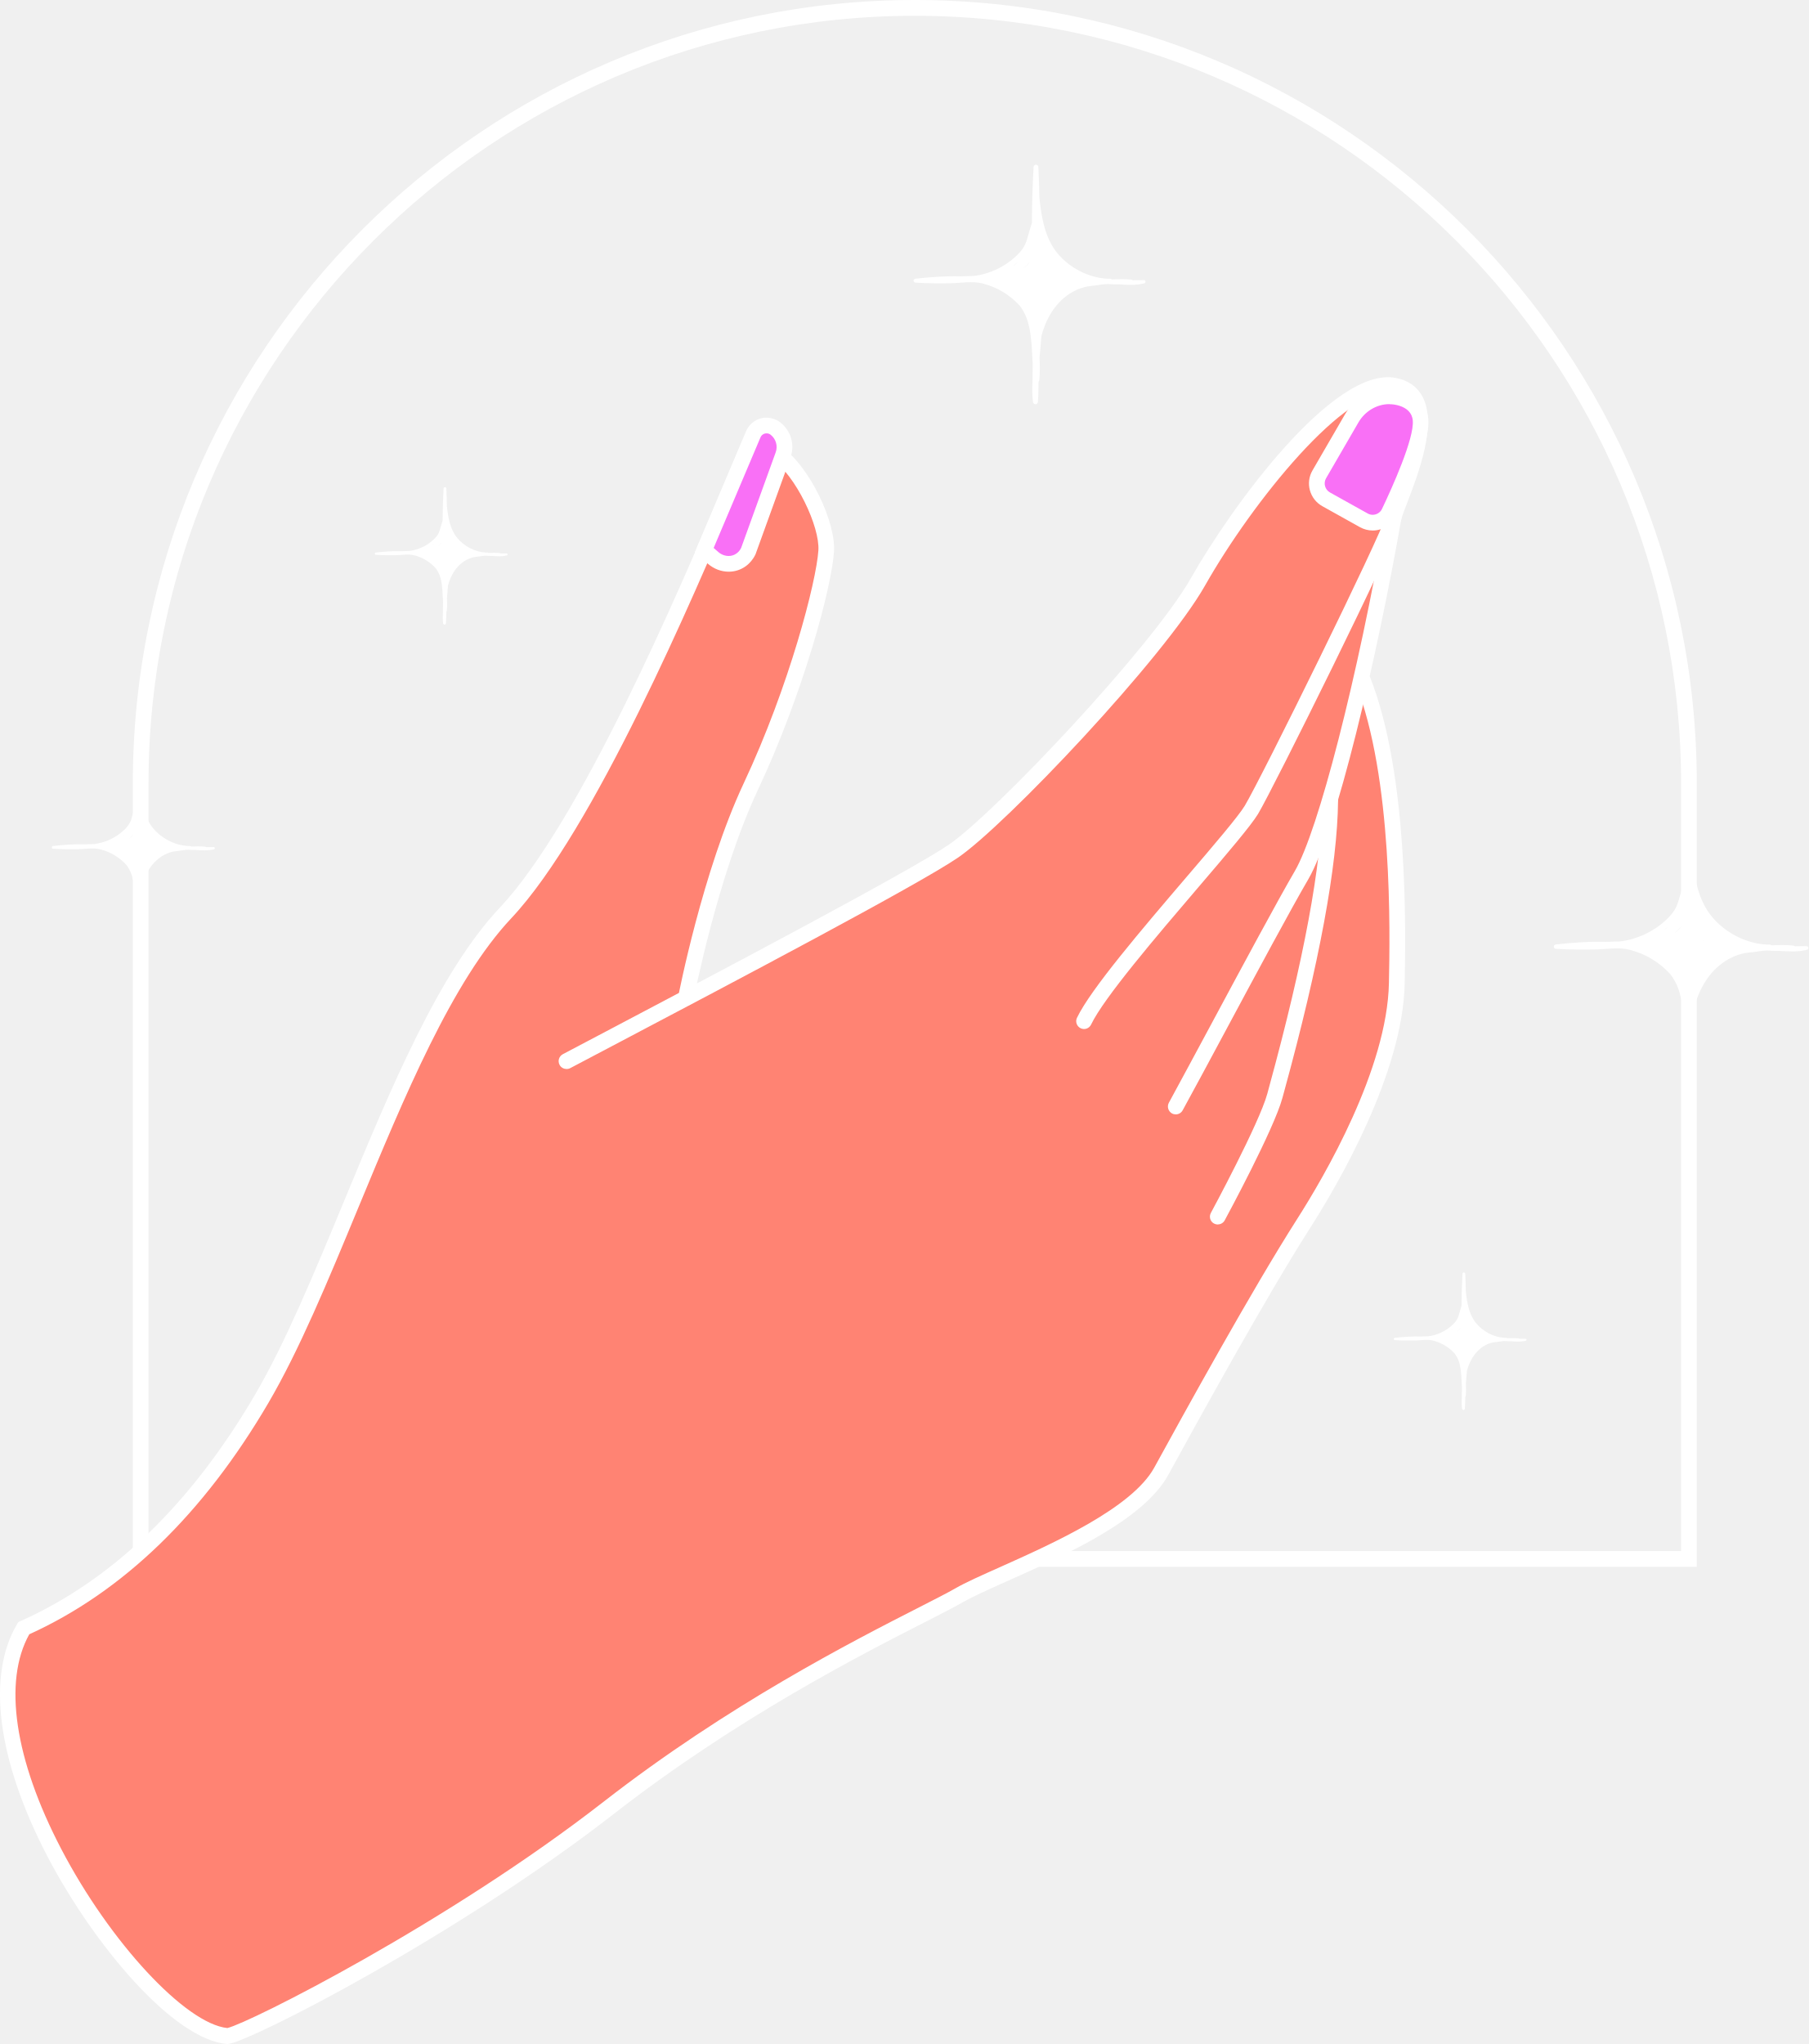
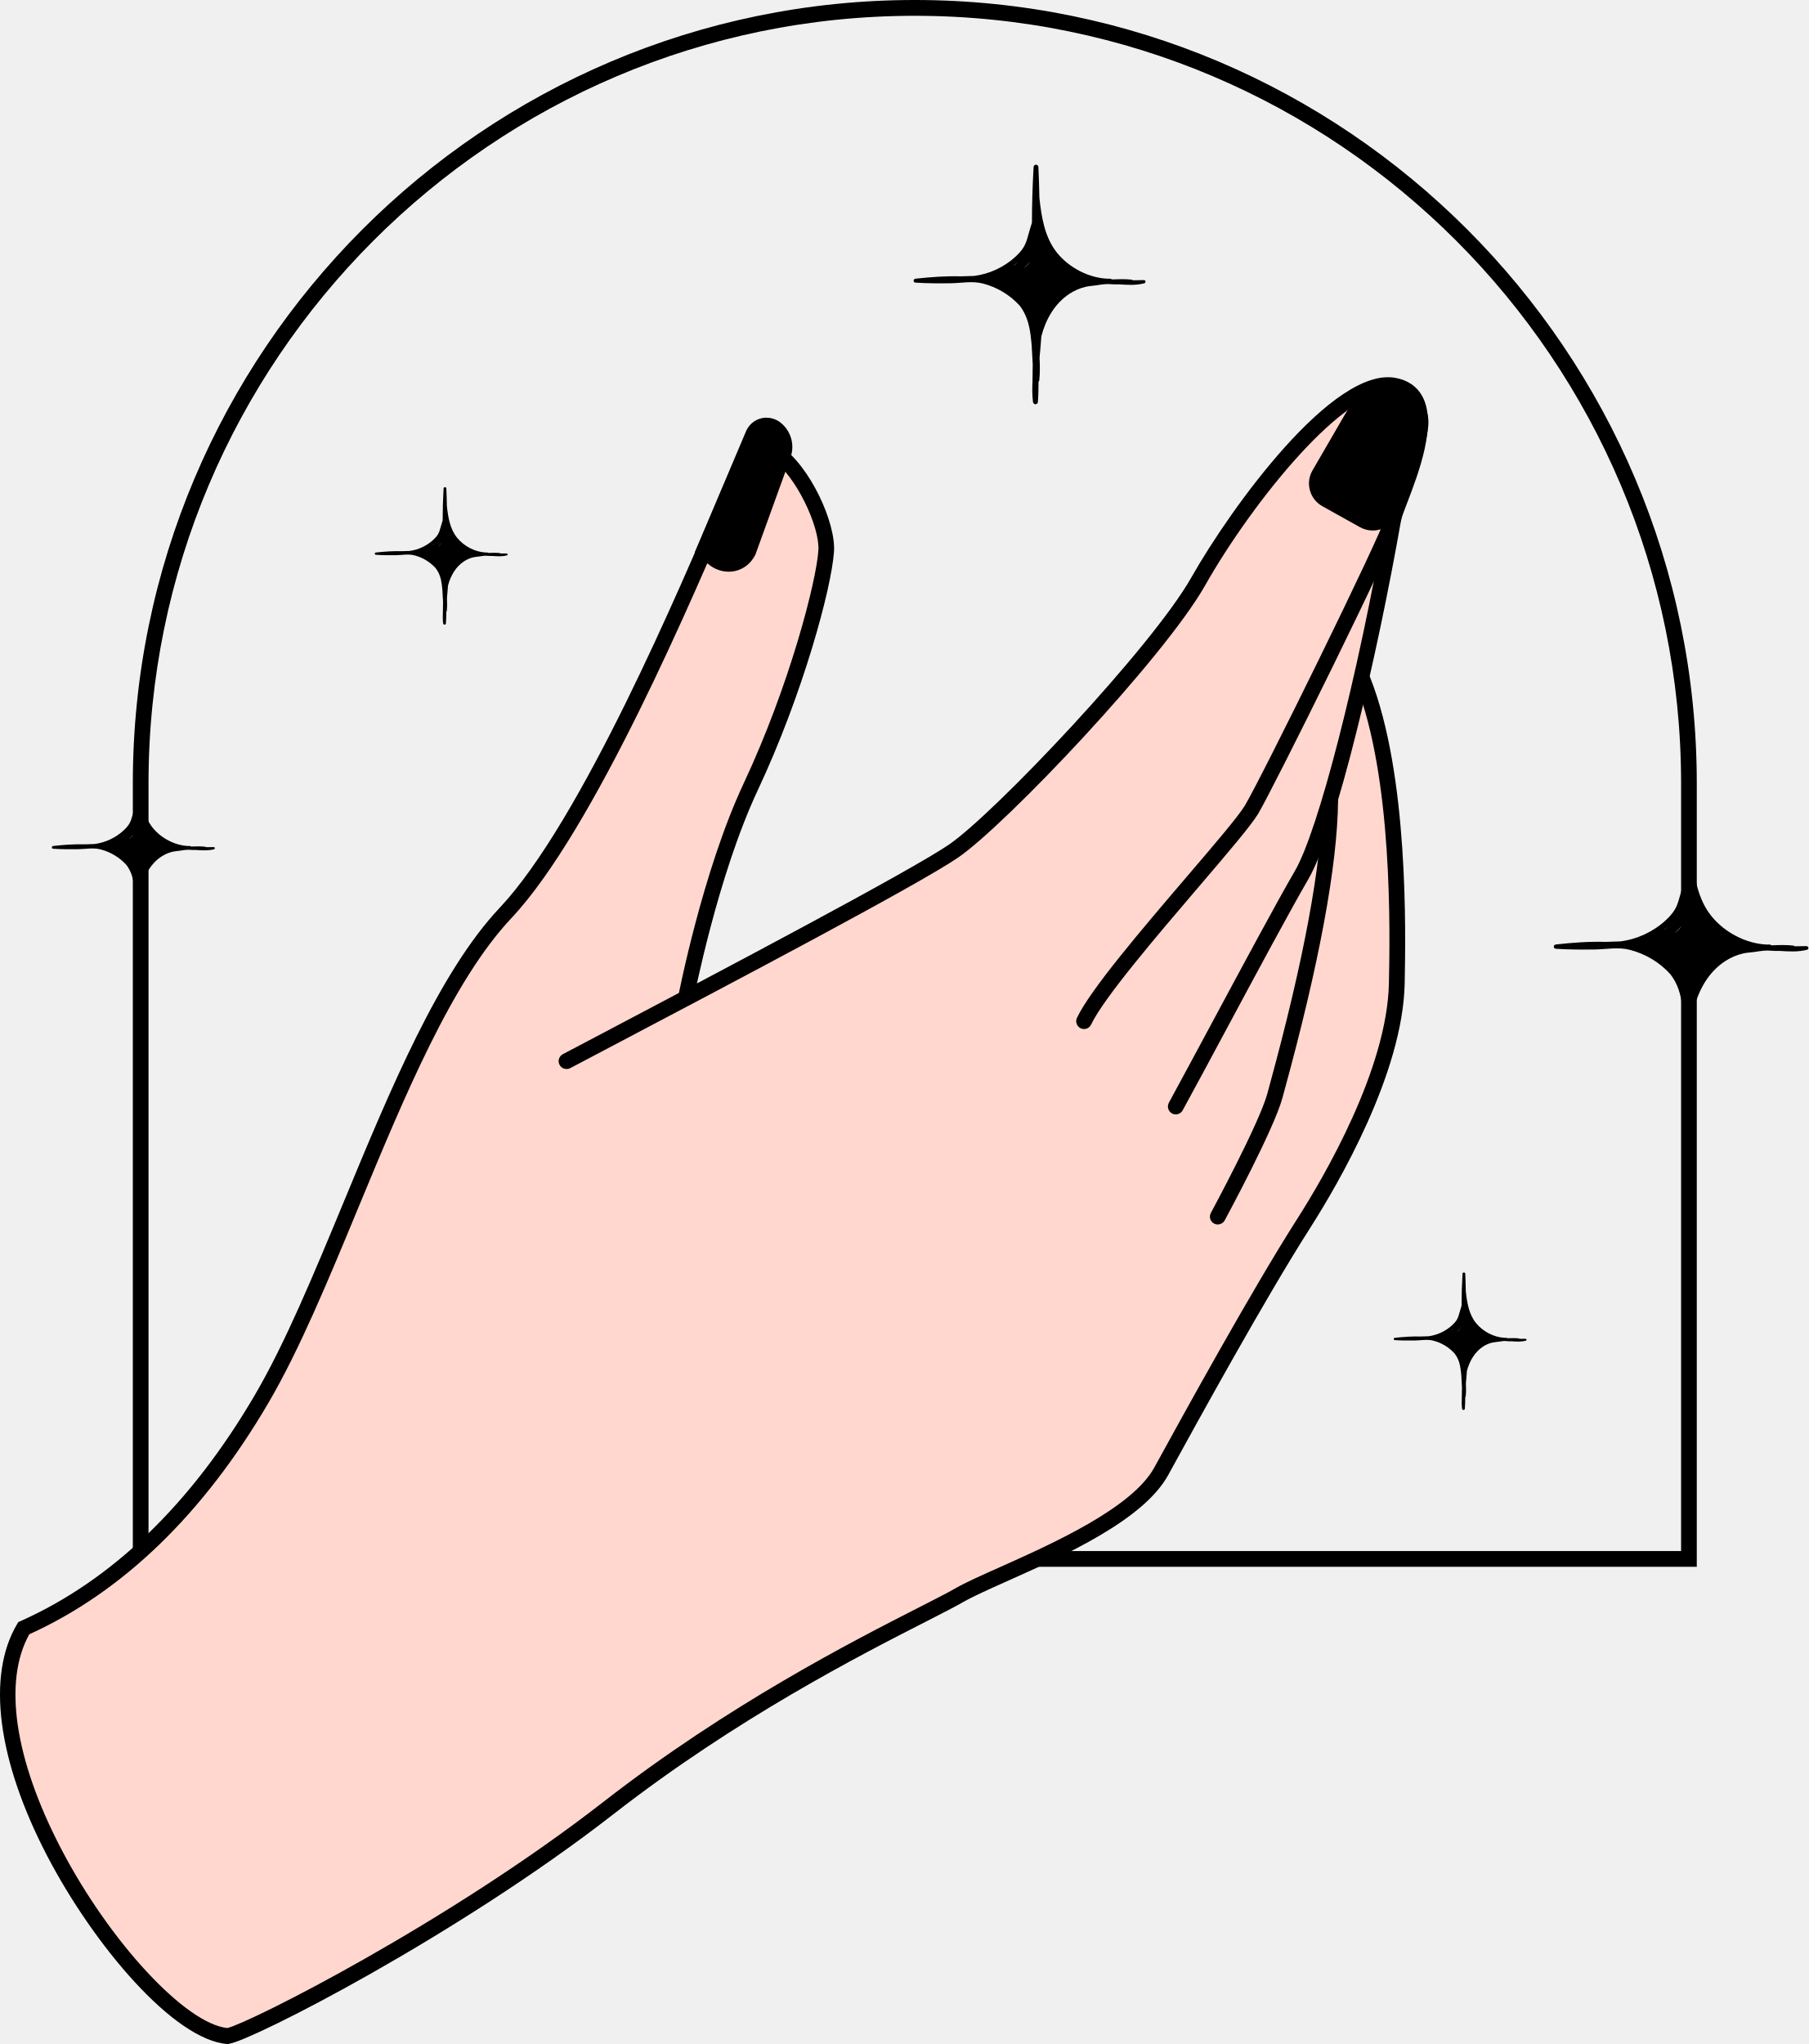
<svg xmlns="http://www.w3.org/2000/svg" width="223" height="252" viewBox="0 0 223 252" fill="none">
-   <g clip-path="url(#clip0_286_4468)">
-     <path d="M209.233 193.164H16.379V96.587C16.379 43.323 59.634 0 112.806 0C165.978 0 209.233 43.323 209.233 96.577V193.154V193.164ZM18.304 191.226H207.298V96.587C207.298 44.398 164.904 1.948 112.806 1.948C60.708 1.948 18.314 44.398 18.314 96.577V191.217L18.304 191.226Z" fill="white" />
-     <path d="M222.797 116.645C222.303 116.654 221.8 116.664 221.307 116.664C221.268 116.616 221.21 116.586 221.123 116.577C220.223 116.48 219.323 116.509 218.424 116.548C218.375 116.49 218.308 116.451 218.201 116.451C218.075 116.451 217.95 116.451 217.824 116.451C215.27 116.325 212.667 114.949 211.052 112.962C209.359 110.879 208.914 108.098 208.643 105.472C208.604 104.087 208.575 102.691 208.507 101.306C208.488 100.889 207.888 100.889 207.859 101.306C207.714 103.815 207.637 106.335 207.637 108.844C207.453 109.426 207.279 110.007 207.114 110.598C206.959 111.151 206.805 111.693 206.495 112.187C206.195 112.672 205.789 113.098 205.373 113.486C203.854 114.881 201.851 115.811 199.8 116.063C199.2 116.083 198.591 116.102 197.991 116.121C195.94 116.063 193.86 116.218 191.857 116.441C191.519 116.48 191.509 116.955 191.857 116.974C193.444 117.081 195.021 117.081 196.607 117.061C198.059 117.042 199.539 116.732 200.971 117.1C202.915 117.604 204.647 118.641 205.972 120.104C206.185 120.385 206.369 120.666 206.543 120.976C207.25 122.265 207.433 123.737 207.569 125.171C207.588 125.336 207.598 125.511 207.607 125.675C207.607 125.772 207.607 125.869 207.607 125.966C207.607 126.015 207.617 126.063 207.637 126.111C207.685 126.761 207.714 127.41 207.743 128.059C207.733 128.854 207.724 129.648 207.704 130.433C207.704 130.433 207.704 130.452 207.704 130.462C207.666 131.363 207.656 132.264 207.762 133.146C207.811 133.572 208.401 133.582 208.43 133.146C208.498 132.245 208.507 131.344 208.517 130.433C208.565 130.375 208.614 130.297 208.623 130.191C208.72 129.183 208.71 128.175 208.662 127.168C208.739 126.199 208.846 125.22 208.904 124.251C209.513 121.955 210.713 119.813 212.735 118.495C213.393 118.069 214.109 117.749 214.883 117.565C215.347 117.449 215.831 117.429 216.305 117.371C216.711 117.313 217.118 117.236 217.524 117.207C217.669 117.197 217.805 117.187 217.95 117.187C218.259 117.207 218.569 117.226 218.878 117.236C219.062 117.236 219.256 117.236 219.44 117.236C220.581 117.303 221.703 117.391 222.845 117.09C223.077 117.032 223.039 116.654 222.787 116.664L222.797 116.645ZM205.102 114.716C205.305 114.561 205.498 114.406 205.692 114.232C205.518 114.416 205.315 114.581 205.102 114.716ZM206.601 114.949C206.601 114.949 206.543 114.978 206.514 114.997C206.843 114.745 207.133 114.455 207.375 114.125C207.191 114.445 206.921 114.716 206.601 114.949ZM209.997 115.937C209.997 115.937 209.997 115.918 209.997 115.908C210.007 115.908 210.016 115.918 210.026 115.928C210.026 115.928 210.007 115.937 209.997 115.947V115.937ZM212.59 115.598C212.59 115.598 212.59 115.598 212.6 115.598C212.6 115.598 212.6 115.598 212.59 115.598Z" fill="white" />
-     <path d="M26.354 104.436C26.035 104.436 25.715 104.445 25.406 104.445C25.377 104.416 25.338 104.397 25.29 104.387C24.709 104.329 24.139 104.348 23.568 104.368C23.539 104.329 23.49 104.3 23.423 104.3C23.345 104.3 23.258 104.3 23.181 104.3C21.546 104.222 19.882 103.341 18.846 102.071C17.763 100.734 17.482 98.961 17.308 97.285C17.289 96.393 17.27 95.511 17.221 94.62C17.212 94.349 16.825 94.358 16.805 94.62C16.718 96.228 16.66 97.837 16.66 99.445C16.544 99.823 16.428 100.191 16.322 100.569C16.225 100.928 16.118 101.277 15.925 101.587C15.731 101.897 15.48 102.168 15.209 102.41C14.241 103.302 12.955 103.893 11.649 104.058C11.262 104.067 10.875 104.087 10.488 104.096C9.172 104.058 7.846 104.155 6.56 104.3C6.347 104.319 6.337 104.629 6.56 104.639C7.576 104.707 8.582 104.707 9.598 104.697C10.526 104.688 11.475 104.484 12.384 104.717C13.632 105.036 14.735 105.705 15.586 106.635C15.722 106.81 15.838 106.994 15.944 107.197C16.399 108.021 16.515 108.961 16.602 109.881C16.612 109.988 16.621 110.094 16.631 110.201C16.631 110.259 16.631 110.327 16.631 110.385C16.631 110.414 16.631 110.453 16.65 110.482C16.679 110.899 16.699 111.306 16.718 111.722C16.718 112.226 16.708 112.74 16.699 113.244C16.699 113.244 16.699 113.253 16.699 113.263C16.67 113.835 16.67 114.416 16.738 114.978C16.767 115.249 17.144 115.259 17.163 114.978C17.212 114.406 17.212 113.825 17.221 113.244C17.25 113.205 17.279 113.156 17.289 113.088C17.347 112.449 17.347 111.8 17.308 111.151C17.357 110.53 17.424 109.91 17.463 109.28C17.85 107.808 18.624 106.441 19.911 105.598C20.336 105.327 20.791 105.124 21.285 105.007C21.584 104.939 21.894 104.92 22.194 104.881C22.455 104.843 22.707 104.794 22.978 104.775C23.065 104.775 23.161 104.775 23.248 104.765C23.452 104.775 23.645 104.794 23.848 104.794C23.964 104.794 24.09 104.794 24.206 104.794C24.932 104.843 25.657 104.891 26.383 104.707C26.538 104.668 26.509 104.426 26.344 104.436H26.354ZM15.035 103.205C15.161 103.108 15.286 103.002 15.412 102.895C15.296 103.011 15.17 103.118 15.035 103.205ZM15.992 103.35C15.992 103.35 15.954 103.37 15.934 103.379C16.147 103.215 16.331 103.031 16.486 102.817C16.37 103.021 16.196 103.195 15.992 103.341V103.35ZM18.169 103.98C18.169 103.98 18.169 103.97 18.169 103.961C18.169 103.961 18.179 103.961 18.189 103.97C18.189 103.97 18.179 103.97 18.169 103.98Z" fill="white" />
-     <path d="M141.056 34.534C140.601 34.544 140.156 34.553 139.701 34.553C139.663 34.515 139.605 34.486 139.537 34.476C138.715 34.389 137.902 34.418 137.08 34.447C137.041 34.389 136.973 34.36 136.876 34.36C136.76 34.36 136.644 34.36 136.528 34.36C134.206 34.243 131.836 32.993 130.365 31.191C128.827 29.292 128.421 26.763 128.169 24.379C128.14 23.12 128.111 21.85 128.044 20.591C128.024 20.213 127.473 20.213 127.453 20.591C127.328 22.877 127.25 25.164 127.25 27.451C127.086 27.984 126.921 28.517 126.776 29.05C126.641 29.554 126.486 30.048 126.215 30.494C125.944 30.939 125.576 31.317 125.189 31.676C123.806 32.945 121.978 33.788 120.12 34.02C119.569 34.04 119.027 34.059 118.475 34.069C116.608 34.02 114.722 34.156 112.893 34.36C112.583 34.389 112.574 34.825 112.893 34.844C114.335 34.941 115.766 34.941 117.218 34.922C118.533 34.902 119.888 34.621 121.184 34.951C122.955 35.406 124.532 36.356 125.741 37.683C125.934 37.935 126.109 38.197 126.254 38.478C126.892 39.65 127.066 40.987 127.192 42.295C127.211 42.451 127.211 42.606 127.231 42.751C127.231 42.838 127.231 42.925 127.231 43.013C127.231 43.061 127.241 43.1 127.25 43.148C127.289 43.739 127.318 44.33 127.347 44.921C127.347 45.639 127.328 46.365 127.318 47.082C127.318 47.082 127.318 47.092 127.318 47.102C127.279 47.916 127.279 48.739 127.376 49.543C127.424 49.931 127.956 49.941 127.985 49.543C128.053 48.72 128.053 47.896 128.063 47.073C128.111 47.014 128.15 46.947 128.16 46.859C128.247 45.949 128.237 45.028 128.189 44.108C128.266 43.226 128.353 42.334 128.411 41.453C128.963 39.36 130.056 37.412 131.894 36.21C132.494 35.823 133.152 35.532 133.848 35.367C134.274 35.261 134.709 35.251 135.145 35.183C135.512 35.135 135.88 35.057 136.257 35.038C136.383 35.038 136.518 35.028 136.644 35.019C136.925 35.038 137.205 35.057 137.496 35.057C137.67 35.057 137.834 35.057 138.008 35.057C139.044 35.125 140.069 35.203 141.114 34.922C141.327 34.864 141.288 34.524 141.066 34.534H141.056ZM124.948 32.78C125.131 32.645 125.315 32.49 125.489 32.344C125.325 32.509 125.151 32.664 124.948 32.78ZM126.312 32.993C126.312 32.993 126.263 33.023 126.234 33.042C126.534 32.809 126.795 32.548 127.018 32.247C126.844 32.538 126.612 32.78 126.312 32.993ZM129.408 33.885C129.408 33.885 129.408 33.865 129.408 33.856C129.417 33.856 129.427 33.865 129.437 33.875L129.417 33.885H129.408Z" fill="white" />
-     <path d="M62.488 68.235C62.227 68.235 61.966 68.235 61.714 68.235C61.695 68.216 61.666 68.196 61.618 68.186C61.144 68.138 60.679 68.157 60.215 68.167C60.195 68.138 60.157 68.119 60.099 68.119C60.031 68.119 59.963 68.119 59.895 68.119C58.56 68.051 57.206 67.334 56.364 66.297C55.484 65.212 55.252 63.758 55.107 62.392C55.087 61.665 55.078 60.938 55.039 60.221C55.029 60.008 54.71 60.008 54.7 60.221C54.623 61.53 54.584 62.847 54.584 64.156C54.487 64.456 54.4 64.766 54.313 65.066C54.236 65.357 54.149 65.638 53.994 65.9C53.839 66.152 53.626 66.374 53.404 66.578C52.611 67.305 51.566 67.789 50.502 67.925C50.192 67.925 49.873 67.944 49.553 67.954C48.48 67.925 47.396 68.002 46.351 68.119C46.177 68.138 46.167 68.38 46.351 68.4C47.183 68.458 47.996 68.458 48.828 68.448C49.582 68.438 50.356 68.274 51.101 68.467C52.117 68.729 53.017 69.272 53.713 70.037C53.82 70.183 53.926 70.338 54.013 70.493C54.381 71.161 54.478 71.927 54.545 72.682C54.545 72.77 54.555 72.857 54.565 72.944C54.565 72.993 54.565 73.041 54.565 73.099C54.565 73.128 54.565 73.147 54.575 73.177C54.594 73.516 54.613 73.855 54.633 74.194C54.633 74.611 54.623 75.018 54.613 75.434C54.613 75.434 54.613 75.434 54.613 75.444C54.594 75.909 54.584 76.384 54.642 76.839C54.671 77.062 54.971 77.072 54.99 76.839C55.029 76.365 55.029 75.899 55.039 75.425C55.068 75.395 55.087 75.357 55.097 75.299C55.145 74.775 55.145 74.243 55.116 73.719C55.155 73.215 55.213 72.702 55.242 72.198C55.561 70.996 56.181 69.882 57.235 69.194C57.583 68.971 57.951 68.806 58.357 68.71C58.599 68.651 58.851 68.642 59.102 68.603C59.315 68.574 59.528 68.535 59.741 68.516C59.818 68.516 59.886 68.516 59.963 68.516C60.128 68.525 60.282 68.535 60.447 68.545C60.544 68.545 60.641 68.545 60.737 68.545C61.327 68.584 61.917 68.632 62.517 68.467C62.643 68.438 62.614 68.245 62.488 68.245V68.235ZM53.259 67.227C53.365 67.15 53.472 67.062 53.568 66.975C53.472 67.072 53.375 67.159 53.259 67.227ZM54.042 67.343C54.042 67.343 54.013 67.363 53.994 67.373C54.168 67.237 54.313 67.091 54.439 66.917C54.342 67.082 54.207 67.227 54.033 67.343H54.042ZM55.813 67.857C55.813 67.857 55.813 67.847 55.813 67.838C55.813 67.838 55.822 67.838 55.832 67.838C55.832 67.838 55.832 67.838 55.822 67.838L55.813 67.857Z" fill="white" />
-     <path d="M188.133 165.054C187.872 165.054 187.61 165.054 187.359 165.054C187.34 165.035 187.311 165.016 187.262 165.006C186.788 164.957 186.324 164.977 185.859 164.987C185.84 164.957 185.801 164.938 185.743 164.938C185.676 164.938 185.608 164.938 185.54 164.938C184.205 164.87 182.851 164.153 182.009 163.116C181.128 162.031 180.896 160.578 180.751 159.211C180.732 158.485 180.722 157.758 180.683 157.041C180.674 156.828 180.354 156.828 180.345 157.041C180.267 158.349 180.229 159.667 180.229 160.975C180.132 161.275 180.045 161.585 179.958 161.886C179.88 162.177 179.793 162.458 179.639 162.719C179.484 162.971 179.271 163.194 179.048 163.397C178.255 164.124 177.21 164.609 176.146 164.744C175.836 164.744 175.517 164.764 175.198 164.773C174.124 164.744 173.04 164.822 171.996 164.938C171.821 164.957 171.812 165.2 171.996 165.219C172.828 165.277 173.64 165.277 174.472 165.268C175.227 165.258 176.001 165.093 176.746 165.287C177.762 165.549 178.661 166.091 179.358 166.857C179.464 167.002 179.571 167.157 179.658 167.312C180.026 167.981 180.122 168.746 180.19 169.502C180.19 169.589 180.2 169.676 180.209 169.764C180.209 169.812 180.209 169.86 180.209 169.919C180.209 169.948 180.209 169.967 180.219 169.996C180.238 170.335 180.258 170.674 180.277 171.014C180.277 171.43 180.267 171.837 180.258 172.254C180.258 172.254 180.258 172.254 180.258 172.263C180.238 172.729 180.229 173.203 180.287 173.659C180.316 173.882 180.616 173.891 180.635 173.659C180.674 173.184 180.674 172.719 180.683 172.244C180.712 172.215 180.732 172.176 180.741 172.118C180.79 171.595 180.79 171.062 180.761 170.539C180.799 170.035 180.858 169.521 180.887 169.017C181.206 167.816 181.835 166.702 182.88 166.014C183.228 165.791 183.595 165.626 184.002 165.529C184.244 165.471 184.495 165.461 184.747 165.423C184.96 165.393 185.172 165.355 185.385 165.335C185.463 165.335 185.53 165.335 185.608 165.335C185.772 165.345 185.927 165.355 186.092 165.364C186.188 165.364 186.285 165.364 186.382 165.364C186.972 165.403 187.562 165.452 188.162 165.287C188.288 165.258 188.259 165.064 188.133 165.064V165.054ZM178.903 164.047C179.01 163.969 179.116 163.882 179.213 163.795C179.116 163.892 179.019 163.979 178.903 164.047ZM179.687 164.163C179.687 164.163 179.658 164.182 179.639 164.192C179.813 164.056 179.958 163.911 180.084 163.737C179.987 163.901 179.851 164.047 179.677 164.163H179.687ZM181.457 164.676C181.457 164.676 181.457 164.667 181.457 164.657C181.457 164.657 181.467 164.657 181.477 164.657C181.477 164.657 181.477 164.657 181.467 164.657L181.457 164.676Z" fill="white" />
-     <path d="M69.851 130.821C79.98 125.453 111.771 108.873 117.546 104.93C123.322 100.996 142.759 80.473 147.731 71.684C152.714 62.896 165.02 46.239 171.908 47.528C178.787 48.817 172.595 61.035 171.869 63.739C171.144 66.442 156.409 96.335 154.31 99.823C152.211 103.312 136.335 120.298 133.674 125.879" fill="#FF8373" />
-     <path d="M144.993 136.421C148.998 129.106 157.29 113.389 160.511 107.895C163.723 102.391 169.992 78.709 173.185 60.464L151.224 90.221L144.993 136.421Z" fill="#FF8373" />
-     <path d="M164.034 98.709C163.898 111.422 158.229 131.315 157.203 135.094C156.178 138.873 150.17 149.987 150.17 149.987" fill="white" />
-     <path d="M168.048 83.864C172.411 94.901 172.421 111.994 172.237 121.218C172.063 130.443 166.277 142.196 160.763 150.84C155.248 159.483 147.063 174.356 143.184 181.42C139.304 188.484 123.08 193.93 118.291 196.691C113.493 199.443 94.095 208.096 75.046 222.912C55.996 237.737 30.823 250.605 28.104 251.031C17.888 250.285 -6.095 215.974 2.941 200.751C11.822 196.788 22.609 188.988 32.274 172.496C41.939 155.994 50.182 125.501 62.352 112.575C74.523 99.649 89.635 60.871 92.315 55.231C96.62 53.216 102.173 63.7 101.893 67.964C101.602 72.227 98.139 85.201 92.595 97.023C87.526 107.837 84.604 123.059 84.604 123.059" fill="#FF8373" />
-     <path d="M69.851 131.79C69.503 131.79 69.164 131.605 68.999 131.276C68.748 130.801 68.932 130.22 69.406 129.968C70.973 129.135 73.063 128.04 75.491 126.761C88.31 120.007 112.168 107.439 117.005 104.135C122.607 100.317 142.043 79.785 146.89 71.219C151.795 62.566 164.391 45.154 172.083 46.588C173.592 46.869 174.704 47.625 175.372 48.826C177.268 52.227 174.917 58.351 173.514 62.014C173.185 62.867 172.905 63.603 172.799 64.01C171.996 66.985 157.01 97.217 155.133 100.347C154.262 101.781 151.427 105.114 147.828 109.319C142.604 115.433 136.103 123.04 134.545 126.315C134.313 126.799 133.742 127.003 133.258 126.77C132.775 126.538 132.571 125.956 132.804 125.482C134.477 121.974 140.795 114.581 146.367 108.06C149.628 104.251 152.704 100.647 153.488 99.349C155.549 95.918 170.254 66.074 170.951 63.506C171.086 63.002 171.367 62.256 171.734 61.326C172.934 58.206 175.169 52.392 173.708 49.776C173.331 49.088 172.692 48.671 171.754 48.497C166.084 47.45 154.465 61.82 148.602 72.179C143.533 81.122 123.98 101.752 118.118 105.744C113.193 109.106 90.168 121.228 76.41 128.476C73.982 129.755 71.892 130.859 70.325 131.683C70.18 131.761 70.025 131.799 69.87 131.799L69.851 131.79Z" fill="white" />
-     <path d="M144.984 137.39C144.829 137.39 144.665 137.351 144.52 137.274C144.055 137.012 143.881 136.431 144.133 135.956C145.516 133.417 147.422 129.871 149.454 126.092C153.246 119.028 157.552 111.015 159.661 107.401C162.563 102.439 167.4 83.593 170.902 63.584C170.999 63.06 171.502 62.702 172.025 62.799C172.547 62.896 172.905 63.39 172.808 63.923C169.8 81.112 164.749 102.536 161.334 108.389C159.245 111.964 154.949 119.958 151.166 127.013C149.135 130.801 147.229 134.348 145.836 136.886C145.661 137.206 145.332 137.39 144.984 137.39Z" fill="white" />
-     <path d="M150.169 150.966C150.014 150.966 149.86 150.927 149.705 150.849C149.231 150.597 149.057 150.006 149.318 149.531C149.376 149.425 155.287 138.475 156.274 134.842L156.506 133.979C160.773 118.408 162.978 106.538 163.065 98.699C163.065 98.166 163.539 97.721 164.043 97.74C164.575 97.74 165.01 98.186 165 98.719C164.913 106.722 162.688 118.757 158.373 134.493L158.141 135.346C157.106 139.193 151.272 149.987 151.021 150.452C150.846 150.772 150.517 150.956 150.169 150.956V150.966Z" fill="white" />
-     <path d="M28.144 252H28.037C21.449 251.516 11.571 239.839 5.824 228.822C-0.319 217.03 -1.674 206.623 2.099 200.247L2.254 199.986L2.535 199.86C13.825 194.821 23.548 185.441 31.423 171.992C35.177 165.587 38.679 157.118 42.394 148.165C48.151 134.26 54.11 119.881 61.637 111.897C71.612 101.306 83.821 72.585 89.036 60.328C90.158 57.693 90.971 55.784 91.435 54.795L91.58 54.485L91.899 54.34C92.828 53.904 94.318 53.661 96.214 54.96C99.91 57.489 103.083 64.466 102.841 68.012C102.541 72.489 99.02 85.541 93.447 97.41C88.484 107.982 85.562 123.069 85.533 123.214C85.437 123.737 84.924 124.086 84.401 123.98C83.879 123.883 83.531 123.369 83.637 122.846C83.666 122.691 86.636 107.381 91.706 96.577C97.365 84.513 100.665 71.675 100.916 67.867C101.11 64.96 98.149 58.613 95.121 56.539C94.096 55.842 93.409 55.851 93.022 55.958C92.557 56.985 91.803 58.739 90.816 61.065C85.562 73.419 73.256 102.362 63.05 113.205C55.774 120.937 49.883 135.142 44.184 148.892C40.45 157.913 36.919 166.43 33.097 172.961C25.077 186.653 15.16 196.245 3.609 201.488C0.368 207.301 1.79 216.904 7.527 227.911C13.535 239.442 22.89 249.51 28.037 250.033C30.785 249.384 55.213 237.088 74.437 222.127C89.79 210.179 105.144 202.34 113.396 198.135C115.331 197.147 116.87 196.362 117.798 195.829C119.056 195.102 121.039 194.22 123.342 193.193C129.814 190.296 139.595 185.926 142.333 180.936C145.922 174.395 154.339 159.085 159.941 150.307C163.279 145.084 171.067 131.78 171.27 121.189C171.396 114.93 171.763 95.889 167.149 84.213C166.955 83.719 167.197 83.157 167.69 82.954C168.184 82.76 168.745 83.002 168.948 83.496C173.708 95.531 173.331 114.871 173.215 121.218C173.002 132.303 165.01 145.975 161.586 151.343C156.013 160.064 147.625 175.345 144.046 181.866C140.988 187.428 131.256 191.779 124.145 194.957C121.891 195.964 119.956 196.837 118.785 197.505C117.818 198.067 116.27 198.852 114.306 199.86C106.111 204.036 90.864 211.817 75.656 223.658C56.326 238.696 31.143 251.525 28.269 251.971L28.163 251.99L28.144 252Z" fill="white" />
-     <path d="M169.277 64.446C168.9 64.446 168.522 64.349 168.193 64.165L163.549 61.578C163.017 61.287 162.64 60.803 162.476 60.212C162.311 59.63 162.398 59.02 162.698 58.487L166.694 51.598C167.671 49.912 169.451 48.865 171.338 48.865C171.86 48.865 172.382 48.952 172.886 49.107C174.25 49.553 175.072 50.493 175.178 51.753C175.382 53.991 173.185 59.194 171.299 63.157C170.931 63.933 170.138 64.436 169.277 64.436V64.446Z" fill="#F970F6" />
-     <path d="M171.337 49.834C171.753 49.834 172.169 49.902 172.576 50.028C173.437 50.309 174.124 50.852 174.211 51.84C174.414 54.039 171.666 60.125 170.418 62.741C170.196 63.206 169.741 63.468 169.267 63.468C169.054 63.468 168.851 63.419 168.648 63.303L164.004 60.716C163.385 60.367 163.162 59.582 163.52 58.962L167.516 52.072C168.319 50.687 169.789 49.824 171.318 49.824M171.318 47.886C169.093 47.886 166.994 49.117 165.842 51.103L161.847 57.993C161.411 58.749 161.295 59.621 161.527 60.454C161.76 61.287 162.301 61.985 163.066 62.411L167.709 64.999C168.183 65.26 168.725 65.406 169.267 65.406C170.496 65.406 171.637 64.688 172.16 63.574C174.975 57.644 176.31 53.642 176.126 51.666C175.981 50.018 174.898 48.758 173.166 48.187C172.566 47.993 171.947 47.896 171.318 47.896V47.886Z" fill="white" />
-     <path d="M89.857 69.514C89.171 69.514 88.474 69.252 87.942 68.787L86.849 67.828L92.905 53.545C93.186 52.886 93.824 52.46 94.54 52.46C94.937 52.46 95.314 52.586 95.633 52.838C96.62 53.603 96.997 54.911 96.572 56.094L92.315 67.867C92.073 68.38 91.763 68.748 91.386 69.029C90.951 69.349 90.428 69.514 89.867 69.514H89.857Z" fill="#F970F6" />
-     <path d="M94.541 53.429C94.715 53.429 94.889 53.487 95.034 53.603C95.682 54.117 95.934 54.979 95.653 55.764L91.396 67.537C91.261 67.828 91.058 68.07 90.806 68.245C90.526 68.448 90.187 68.545 89.858 68.545C89.403 68.545 88.929 68.371 88.571 68.051L88.001 67.557L93.776 53.923C93.912 53.603 94.212 53.429 94.521 53.429M94.521 51.491C93.418 51.491 92.422 52.15 91.996 53.167L86.22 66.801L85.669 68.099L86.733 69.02L87.304 69.514C88.02 70.134 88.929 70.483 89.858 70.483C90.622 70.483 91.338 70.25 91.948 69.814C92.46 69.446 92.876 68.942 93.147 68.371L93.186 68.283L93.215 68.196L97.472 56.423C98.043 54.853 97.54 53.109 96.224 52.082C95.74 51.704 95.14 51.501 94.541 51.501L94.521 51.491Z" fill="white" />
+   <g clip-path="url(#clip0_286_4650)">
+     <path d="M209.233 193.164H16.379V96.587C16.379 43.323 59.634 0 112.806 0C165.978 0 209.233 43.323 209.233 96.577V193.154V193.164ZM18.304 191.226H207.298V96.587C207.298 44.398 164.904 1.948 112.806 1.948C60.708 1.948 18.314 44.398 18.314 96.577V191.217L18.304 191.226Z" fill="black" />
+     <path d="M222.797 116.644C222.303 116.654 221.8 116.664 221.307 116.664C221.268 116.615 221.21 116.586 221.123 116.577C220.223 116.48 219.323 116.509 218.424 116.548C218.375 116.489 218.308 116.451 218.201 116.451C218.075 116.451 217.95 116.451 217.824 116.451C215.27 116.325 212.667 114.949 211.052 112.962C209.359 110.879 208.914 108.098 208.643 105.472C208.604 104.087 208.575 102.691 208.507 101.306C208.488 100.889 207.888 100.889 207.859 101.306C207.714 103.815 207.637 106.335 207.637 108.844C207.453 109.426 207.279 110.007 207.114 110.598C206.959 111.15 206.805 111.693 206.495 112.187C206.195 112.672 205.789 113.098 205.373 113.486C203.854 114.881 201.851 115.811 199.8 116.063C199.2 116.082 198.591 116.102 197.991 116.121C195.94 116.063 193.86 116.218 191.857 116.441C191.519 116.48 191.509 116.955 191.857 116.974C193.444 117.08 195.021 117.08 196.607 117.061C198.059 117.042 199.539 116.732 200.971 117.1C202.915 117.604 204.647 118.641 205.972 120.104C206.185 120.385 206.369 120.666 206.543 120.976C207.25 122.264 207.433 123.737 207.569 125.171C207.588 125.336 207.598 125.511 207.607 125.675C207.607 125.772 207.607 125.869 207.607 125.966C207.607 126.014 207.617 126.063 207.637 126.111C207.685 126.76 207.714 127.41 207.743 128.059C207.733 128.853 207.724 129.648 207.704 130.433C207.704 130.433 207.704 130.452 207.704 130.462C207.666 131.363 207.656 132.264 207.762 133.146C207.811 133.572 208.401 133.582 208.43 133.146C208.498 132.245 208.507 131.344 208.517 130.433C208.565 130.375 208.614 130.297 208.623 130.191C208.72 129.183 208.71 128.175 208.662 127.167C208.739 126.198 208.846 125.22 208.904 124.251C209.513 121.954 210.713 119.813 212.735 118.495C213.393 118.069 214.109 117.749 214.883 117.565C215.347 117.449 215.831 117.429 216.305 117.371C216.711 117.313 217.118 117.236 217.524 117.206C217.669 117.197 217.805 117.187 217.95 117.187C218.259 117.206 218.569 117.226 218.878 117.236C219.062 117.236 219.256 117.236 219.44 117.236C220.581 117.303 221.703 117.391 222.845 117.09C223.077 117.032 223.039 116.654 222.787 116.664L222.797 116.644ZM205.102 114.716C205.305 114.561 205.498 114.406 205.692 114.232C205.518 114.416 205.315 114.581 205.102 114.716ZM206.601 114.949C206.601 114.949 206.543 114.978 206.514 114.997C206.843 114.745 207.133 114.455 207.375 114.125C207.191 114.445 206.921 114.716 206.601 114.949ZM209.997 115.937C209.997 115.937 209.997 115.918 209.997 115.908C210.007 115.908 210.016 115.918 210.026 115.927C210.026 115.927 210.007 115.937 209.997 115.947V115.937ZM212.59 115.598C212.59 115.598 212.59 115.598 212.6 115.598C212.6 115.598 212.6 115.598 212.59 115.598Z" fill="black" />
+     <path d="M26.354 104.435C26.035 104.435 25.715 104.445 25.406 104.445C25.377 104.416 25.338 104.397 25.29 104.387C24.709 104.329 24.139 104.348 23.568 104.368C23.539 104.329 23.49 104.3 23.423 104.3C23.345 104.3 23.258 104.3 23.181 104.3C21.546 104.222 19.882 103.341 18.846 102.071C17.763 100.734 17.482 98.961 17.308 97.284C17.289 96.393 17.27 95.511 17.221 94.62C17.212 94.349 16.825 94.358 16.805 94.62C16.718 96.228 16.66 97.837 16.66 99.445C16.544 99.823 16.428 100.191 16.322 100.569C16.225 100.928 16.118 101.277 15.925 101.587C15.731 101.897 15.48 102.168 15.209 102.41C14.241 103.302 12.955 103.893 11.649 104.058C11.262 104.067 10.875 104.087 10.488 104.096C9.172 104.058 7.846 104.154 6.56 104.3C6.347 104.319 6.337 104.629 6.56 104.639C7.576 104.707 8.582 104.707 9.598 104.697C10.526 104.687 11.475 104.484 12.384 104.716C13.632 105.036 14.735 105.705 15.586 106.635C15.722 106.809 15.838 106.994 15.944 107.197C16.399 108.021 16.515 108.961 16.602 109.881C16.612 109.988 16.621 110.094 16.631 110.201C16.631 110.259 16.631 110.327 16.631 110.385C16.631 110.414 16.631 110.453 16.65 110.482C16.679 110.898 16.699 111.305 16.718 111.722C16.718 112.226 16.708 112.74 16.699 113.243C16.699 113.243 16.699 113.253 16.699 113.263C16.67 113.834 16.67 114.416 16.738 114.978C16.767 115.249 17.144 115.259 17.163 114.978C17.212 114.406 17.212 113.825 17.221 113.243C17.25 113.205 17.279 113.156 17.289 113.088C17.347 112.449 17.347 111.8 17.308 111.15C17.357 110.53 17.424 109.91 17.463 109.28C17.85 107.807 18.624 106.441 19.911 105.598C20.336 105.327 20.791 105.123 21.285 105.007C21.584 104.939 21.894 104.92 22.194 104.881C22.455 104.842 22.707 104.794 22.978 104.775C23.065 104.775 23.161 104.775 23.248 104.765C23.452 104.775 23.645 104.794 23.848 104.794C23.964 104.794 24.09 104.794 24.206 104.794C24.932 104.842 25.657 104.891 26.383 104.707C26.538 104.668 26.509 104.426 26.344 104.435H26.354ZM15.035 103.205C15.161 103.108 15.286 103.001 15.412 102.895C15.296 103.011 15.17 103.118 15.035 103.205ZM15.992 103.35C15.992 103.35 15.954 103.37 15.934 103.379C16.147 103.215 16.331 103.03 16.486 102.817C16.37 103.021 16.196 103.195 15.992 103.341V103.35ZM18.169 103.98C18.169 103.98 18.169 103.97 18.169 103.961C18.169 103.961 18.179 103.961 18.189 103.97C18.189 103.97 18.179 103.97 18.169 103.98Z" fill="black" />
+     <path d="M141.056 34.534C140.601 34.544 140.156 34.553 139.701 34.553C139.663 34.515 139.605 34.486 139.537 34.476C138.715 34.389 137.902 34.418 137.08 34.447C137.041 34.389 136.973 34.36 136.876 34.36C136.76 34.36 136.644 34.36 136.528 34.36C134.206 34.243 131.836 32.993 130.365 31.191C128.827 29.292 128.421 26.763 128.169 24.379C128.14 23.12 128.111 21.85 128.044 20.591C128.024 20.213 127.473 20.213 127.453 20.591C127.328 22.877 127.25 25.164 127.25 27.451C127.086 27.984 126.921 28.517 126.776 29.05C126.641 29.553 126.486 30.048 126.215 30.493C125.944 30.939 125.576 31.317 125.189 31.676C123.806 32.945 121.978 33.788 120.12 34.02C119.569 34.04 119.027 34.059 118.475 34.069C116.608 34.02 114.722 34.156 112.893 34.36C112.583 34.389 112.574 34.825 112.893 34.844C114.335 34.941 115.766 34.941 117.218 34.922C118.533 34.902 119.888 34.621 121.184 34.951C122.955 35.406 124.532 36.356 125.741 37.683C125.934 37.935 126.109 38.197 126.254 38.478C126.892 39.65 127.066 40.987 127.192 42.295C127.211 42.45 127.211 42.605 127.231 42.751C127.231 42.838 127.231 42.925 127.231 43.013C127.231 43.061 127.241 43.1 127.25 43.148C127.289 43.739 127.318 44.33 127.347 44.921C127.347 45.638 127.328 46.365 127.318 47.082C127.318 47.082 127.318 47.092 127.318 47.102C127.279 47.916 127.279 48.739 127.376 49.543C127.424 49.931 127.956 49.941 127.985 49.543C128.053 48.72 128.053 47.896 128.063 47.072C128.111 47.014 128.15 46.947 128.16 46.859C128.247 45.949 128.237 45.028 128.189 44.108C128.266 43.226 128.353 42.334 128.411 41.453C128.963 39.359 130.056 37.412 131.894 36.21C132.494 35.823 133.152 35.532 133.848 35.367C134.274 35.261 134.709 35.251 135.145 35.183C135.512 35.135 135.88 35.057 136.257 35.038C136.383 35.038 136.518 35.028 136.644 35.019C136.925 35.038 137.205 35.057 137.496 35.057C137.67 35.057 137.834 35.057 138.008 35.057C139.044 35.125 140.069 35.203 141.114 34.922C141.327 34.864 141.288 34.524 141.066 34.534H141.056ZM124.948 32.78C125.131 32.645 125.315 32.489 125.489 32.344C125.325 32.509 125.151 32.664 124.948 32.78ZM126.312 32.993C126.312 32.993 126.263 33.022 126.234 33.042C126.534 32.809 126.795 32.548 127.018 32.247C126.844 32.538 126.612 32.78 126.312 32.993ZM129.408 33.885C129.408 33.885 129.408 33.865 129.408 33.856C129.417 33.856 129.427 33.865 129.437 33.875L129.417 33.885H129.408Z" fill="black" />
+     <path d="M62.488 68.235C62.227 68.235 61.966 68.235 61.714 68.235C61.695 68.215 61.666 68.196 61.618 68.186C61.144 68.138 60.679 68.157 60.215 68.167C60.195 68.138 60.157 68.118 60.099 68.118C60.031 68.118 59.963 68.118 59.895 68.118C58.56 68.051 57.206 67.334 56.364 66.297C55.484 65.212 55.252 63.758 55.107 62.392C55.087 61.665 55.078 60.938 55.039 60.221C55.029 60.008 54.71 60.008 54.7 60.221C54.623 61.529 54.584 62.847 54.584 64.155C54.487 64.456 54.4 64.766 54.313 65.066C54.236 65.357 54.149 65.638 53.994 65.9C53.839 66.151 53.626 66.374 53.404 66.578C52.611 67.305 51.566 67.789 50.502 67.925C50.192 67.925 49.873 67.944 49.553 67.954C48.48 67.925 47.396 68.002 46.351 68.118C46.177 68.138 46.167 68.38 46.351 68.4C47.183 68.458 47.996 68.458 48.828 68.448C49.582 68.438 50.356 68.273 51.101 68.467C52.117 68.729 53.017 69.272 53.713 70.037C53.82 70.182 53.926 70.337 54.013 70.493C54.381 71.161 54.478 71.927 54.545 72.682C54.545 72.77 54.555 72.857 54.565 72.944C54.565 72.992 54.565 73.041 54.565 73.099C54.565 73.128 54.565 73.147 54.575 73.177C54.594 73.516 54.613 73.855 54.633 74.194C54.633 74.611 54.623 75.018 54.613 75.434C54.613 75.434 54.613 75.434 54.613 75.444C54.594 75.909 54.584 76.384 54.642 76.839C54.671 77.062 54.971 77.072 54.99 76.839C55.029 76.364 55.029 75.899 55.039 75.424C55.068 75.395 55.087 75.357 55.097 75.299C55.145 74.775 55.145 74.242 55.116 73.719C55.155 73.215 55.213 72.702 55.242 72.198C55.561 70.996 56.181 69.882 57.235 69.194C57.583 68.971 57.951 68.806 58.357 68.71C58.599 68.651 58.851 68.642 59.102 68.603C59.315 68.574 59.528 68.535 59.741 68.516C59.818 68.516 59.886 68.516 59.963 68.516C60.128 68.525 60.282 68.535 60.447 68.545C60.544 68.545 60.641 68.545 60.737 68.545C61.327 68.584 61.917 68.632 62.517 68.467C62.643 68.438 62.614 68.245 62.488 68.245V68.235ZM53.259 67.227C53.365 67.15 53.472 67.062 53.568 66.975C53.472 67.072 53.375 67.159 53.259 67.227ZM54.042 67.343C54.042 67.343 54.013 67.363 53.994 67.372C54.168 67.237 54.313 67.091 54.439 66.917C54.342 67.082 54.207 67.227 54.033 67.343H54.042ZM55.813 67.857C55.813 67.857 55.813 67.847 55.813 67.838C55.813 67.838 55.822 67.838 55.832 67.838C55.832 67.838 55.832 67.838 55.822 67.838L55.813 67.857Z" fill="black" />
+     <path d="M188.133 165.054C187.872 165.054 187.61 165.054 187.359 165.054C187.34 165.035 187.311 165.015 187.262 165.006C186.788 164.957 186.324 164.977 185.859 164.986C185.84 164.957 185.801 164.938 185.743 164.938C185.676 164.938 185.608 164.938 185.54 164.938C184.205 164.87 182.851 164.153 182.009 163.116C181.128 162.031 180.896 160.577 180.751 159.211C180.732 158.484 180.722 157.758 180.683 157.041C180.674 156.828 180.354 156.828 180.345 157.041C180.267 158.349 180.229 159.667 180.229 160.975C180.132 161.275 180.045 161.585 179.958 161.886C179.88 162.176 179.793 162.457 179.639 162.719C179.484 162.971 179.271 163.194 179.048 163.397C178.255 164.124 177.21 164.608 176.146 164.744C175.836 164.744 175.517 164.763 175.198 164.773C174.124 164.744 173.04 164.822 171.996 164.938C171.821 164.957 171.812 165.199 171.996 165.219C172.828 165.277 173.64 165.277 174.472 165.267C175.227 165.258 176.001 165.093 176.746 165.287C177.762 165.548 178.661 166.091 179.358 166.856C179.464 167.002 179.571 167.157 179.658 167.312C180.026 167.98 180.122 168.746 180.19 169.502C180.19 169.589 180.2 169.676 180.209 169.763C180.209 169.812 180.209 169.86 180.209 169.918C180.209 169.947 180.209 169.967 180.219 169.996C180.238 170.335 180.258 170.674 180.277 171.013C180.277 171.43 180.267 171.837 180.258 172.254C180.258 172.254 180.258 172.254 180.258 172.263C180.238 172.728 180.229 173.203 180.287 173.659C180.316 173.881 180.616 173.891 180.635 173.659C180.674 173.184 180.674 172.719 180.683 172.244C180.712 172.215 180.732 172.176 180.741 172.118C180.79 171.595 180.79 171.062 180.761 170.538C180.799 170.035 180.858 169.521 180.887 169.017C181.206 167.816 181.835 166.701 182.88 166.013C183.228 165.791 183.595 165.626 184.002 165.529C184.244 165.471 184.495 165.461 184.747 165.422C184.96 165.393 185.172 165.354 185.385 165.335C185.463 165.335 185.53 165.335 185.608 165.335C185.772 165.345 185.927 165.354 186.092 165.364C186.188 165.364 186.285 165.364 186.382 165.364C186.972 165.403 187.562 165.451 188.162 165.287C188.288 165.258 188.259 165.064 188.133 165.064V165.054ZM178.903 164.046C179.01 163.969 179.116 163.882 179.213 163.794C179.116 163.891 179.019 163.979 178.903 164.046ZM179.687 164.163C179.687 164.163 179.658 164.182 179.639 164.192C179.813 164.056 179.958 163.911 180.084 163.736C179.987 163.901 179.851 164.046 179.677 164.163H179.687ZM181.457 164.676C181.457 164.676 181.457 164.667 181.457 164.657C181.457 164.657 181.467 164.657 181.477 164.657C181.477 164.657 181.477 164.657 181.467 164.657L181.457 164.676Z" fill="black" />
+     <path d="M69.851 130.821C79.98 125.453 111.771 108.874 117.546 104.93C123.322 100.996 142.759 80.473 147.731 71.685C152.714 62.896 165.02 46.239 171.908 47.528C178.787 48.817 172.595 61.036 171.869 63.739C171.144 66.442 156.409 96.335 154.31 99.823C152.211 103.312 136.335 120.298 133.674 125.879" fill="#FFD7CE" />
+     <path d="M144.993 136.421C148.998 129.106 157.29 113.389 160.511 107.895C163.723 102.391 169.992 78.71 173.185 60.464L151.224 90.221L144.993 136.421Z" fill="#FFD7CE" />
+     <path d="M164.034 98.709C163.898 111.422 158.229 131.315 157.203 135.094C156.178 138.873 150.17 149.987 150.17 149.987" fill="black" />
+     <path d="M168.048 83.864C172.411 94.901 172.421 111.993 172.237 121.218C172.063 130.443 166.277 142.196 160.763 150.839C155.248 159.483 147.063 174.356 143.184 181.42C139.304 188.484 123.08 193.929 118.291 196.691C113.493 199.443 94.095 208.096 75.046 222.911C55.996 237.737 30.823 250.605 28.104 251.031C17.888 250.285 -6.095 215.974 2.941 200.751C11.822 196.788 22.609 188.988 32.274 172.496C41.939 155.994 50.182 125.501 62.352 112.575C74.523 99.649 89.635 60.87 92.315 55.231C96.62 53.216 102.173 63.7 101.893 67.963C101.602 72.227 98.139 85.201 92.595 97.023C87.526 107.836 84.604 123.059 84.604 123.059" fill="#FFD7CE" />
+     <path d="M69.851 131.79C69.503 131.79 69.164 131.606 68.999 131.276C68.748 130.801 68.932 130.22 69.406 129.968C70.973 129.135 73.063 128.04 75.491 126.761C88.31 120.007 112.168 107.44 117.005 104.135C122.607 100.318 142.043 79.785 146.89 71.219C151.795 62.567 164.391 45.154 172.083 46.588C173.592 46.869 174.704 47.625 175.372 48.827C177.268 52.228 174.917 58.352 173.514 62.014C173.185 62.867 172.905 63.603 172.799 64.01C171.996 66.985 157.01 97.217 155.133 100.347C154.262 101.781 151.427 105.114 147.828 109.319C142.604 115.434 136.103 123.04 134.545 126.315C134.313 126.8 133.742 127.003 133.258 126.771C132.775 126.538 132.571 125.957 132.804 125.482C134.477 121.974 140.795 114.581 146.367 108.06C149.628 104.252 152.704 100.647 153.488 99.349C155.549 95.919 170.254 66.074 170.951 63.507C171.086 63.003 171.367 62.257 171.734 61.326C172.934 58.206 175.169 52.392 173.708 49.776C173.331 49.088 172.692 48.672 171.754 48.497C166.084 47.451 154.465 61.821 148.602 72.179C143.533 81.122 123.98 101.752 118.118 105.744C113.193 109.106 90.168 121.228 76.41 128.476C73.982 129.755 71.892 130.86 70.325 131.683C70.18 131.761 70.025 131.8 69.87 131.8L69.851 131.79Z" fill="black" />
+     <path d="M144.984 137.39C144.829 137.39 144.665 137.352 144.52 137.274C144.055 137.012 143.881 136.431 144.133 135.956C145.516 133.418 147.422 129.871 149.454 126.092C153.246 119.028 157.552 111.015 159.661 107.401C162.563 102.44 167.4 83.593 170.902 63.584C170.999 63.061 171.502 62.702 172.025 62.799C172.547 62.896 172.905 63.39 172.808 63.923C169.8 81.113 164.749 102.536 161.334 108.389C159.245 111.965 154.949 119.959 151.166 127.013C149.135 130.801 147.229 134.348 145.836 136.886C145.661 137.206 145.332 137.39 144.984 137.39Z" fill="black" />
+     <path d="M150.169 150.965C150.014 150.965 149.86 150.927 149.705 150.849C149.231 150.597 149.057 150.006 149.318 149.531C149.376 149.425 155.287 138.475 156.274 134.842L156.506 133.979C160.773 118.408 162.978 106.538 163.065 98.699C163.065 98.166 163.539 97.721 164.043 97.74C164.575 97.74 165.01 98.186 165 98.719C164.913 106.722 162.688 118.757 158.373 134.493L158.141 135.346C157.106 139.192 151.272 149.987 151.021 150.452C150.846 150.772 150.517 150.956 150.169 150.956V150.965Z" fill="black" />
+     <path d="M28.144 252H28.037C21.449 251.516 11.571 239.84 5.824 228.822C-0.319 217.03 -1.674 206.623 2.099 200.247L2.254 199.986L2.535 199.86C13.825 194.821 23.548 185.442 31.423 171.992C35.177 165.587 38.679 157.119 42.394 148.165C48.151 134.261 54.11 119.881 61.637 111.897C71.612 101.306 83.821 72.586 89.036 60.328C90.158 57.693 90.971 55.784 91.435 54.795L91.58 54.485L91.899 54.34C92.828 53.904 94.318 53.662 96.214 54.96C99.91 57.489 103.083 64.466 102.841 68.012C102.541 72.489 99.02 85.541 93.447 97.411C88.484 107.982 85.562 123.069 85.533 123.214C85.437 123.738 84.924 124.086 84.401 123.98C83.879 123.883 83.531 123.369 83.637 122.846C83.666 122.691 86.636 107.381 91.706 96.577C97.365 84.514 100.665 71.675 100.916 67.867C101.11 64.96 98.149 58.613 95.121 56.54C94.096 55.842 93.409 55.852 93.022 55.958C92.557 56.985 91.803 58.739 90.816 61.065C85.562 73.419 73.256 102.362 63.05 113.205C55.774 120.937 49.883 135.142 44.184 148.892C40.45 157.913 36.919 166.43 33.097 172.961C25.077 186.653 15.16 196.246 3.609 201.488C0.368 207.302 1.79 216.904 7.527 227.912C13.535 239.442 22.89 249.51 28.037 250.033C30.785 249.384 55.213 237.088 74.437 222.127C89.79 210.179 105.144 202.34 113.396 198.135C115.331 197.147 116.87 196.362 117.798 195.829C119.056 195.102 121.039 194.22 123.342 193.193C129.814 190.296 139.595 185.926 142.333 180.936C145.922 174.395 154.339 159.086 159.941 150.307C163.279 145.084 171.067 131.78 171.27 121.189C171.396 114.93 171.763 95.889 167.149 84.213C166.955 83.719 167.197 83.157 167.69 82.954C168.184 82.76 168.745 83.002 168.948 83.496C173.708 95.531 173.331 114.872 173.215 121.218C173.002 132.303 165.01 145.975 161.586 151.344C156.013 160.064 147.625 175.345 144.046 181.866C140.988 187.428 131.256 191.779 124.145 194.957C121.891 195.965 119.956 196.837 118.785 197.505C117.818 198.067 116.27 198.852 114.306 199.86C106.111 204.036 90.864 211.817 75.656 223.658C56.326 238.696 31.143 251.525 28.269 251.971L28.163 251.99L28.144 252Z" fill="black" />
+     <path d="M169.277 64.446C168.9 64.446 168.522 64.349 168.193 64.165L163.549 61.578C163.017 61.287 162.64 60.803 162.476 60.212C162.311 59.63 162.398 59.02 162.698 58.487L166.694 51.598C167.671 49.912 169.451 48.865 171.338 48.865C171.86 48.865 172.382 48.952 172.886 49.108C174.25 49.553 175.072 50.493 175.178 51.753C175.382 53.991 173.185 59.194 171.299 63.157C170.931 63.933 170.138 64.437 169.277 64.437V64.446Z" fill="black" />
+     <path d="M171.337 49.834C171.753 49.834 172.169 49.902 172.576 50.028C173.437 50.309 174.124 50.852 174.211 51.84C174.414 54.04 171.666 60.125 170.418 62.741C170.196 63.206 169.741 63.468 169.267 63.468C169.054 63.468 168.851 63.419 168.648 63.303L164.004 60.716C163.385 60.367 163.162 59.582 163.52 58.962L167.516 52.073C168.319 50.687 169.789 49.825 171.318 49.825M171.318 47.887C169.093 47.887 166.994 49.117 165.842 51.104L161.847 57.993C161.411 58.749 161.295 59.621 161.527 60.454C161.76 61.288 162.301 61.985 163.066 62.412L167.709 64.999C168.183 65.26 168.725 65.406 169.267 65.406C170.496 65.406 171.637 64.689 172.16 63.574C174.975 57.644 176.31 53.642 176.126 51.666C175.981 50.019 174.898 48.759 173.166 48.187C172.566 47.993 171.947 47.896 171.318 47.896V47.887Z" fill="black" />
+     <path d="M89.857 69.514C89.171 69.514 88.474 69.252 87.942 68.787L86.849 67.828L92.905 53.545C93.186 52.886 93.824 52.46 94.54 52.46C94.937 52.46 95.314 52.586 95.633 52.838C96.62 53.603 96.997 54.911 96.572 56.094L92.315 67.867C92.073 68.38 91.763 68.748 91.386 69.029C90.951 69.349 90.428 69.514 89.867 69.514H89.857Z" fill="black" />
+     <path d="M94.541 53.429C94.715 53.429 94.889 53.487 95.034 53.604C95.682 54.117 95.934 54.98 95.653 55.764L91.396 67.537C91.261 67.828 91.058 68.07 90.806 68.245C90.526 68.448 90.187 68.545 89.858 68.545C89.403 68.545 88.929 68.371 88.571 68.051L88.001 67.557L93.776 53.923C93.912 53.604 94.212 53.429 94.521 53.429M94.521 51.491C93.418 51.491 92.422 52.15 91.996 53.167L86.22 66.801L85.669 68.099L86.733 69.02L87.304 69.514C88.02 70.134 88.929 70.483 89.858 70.483C90.622 70.483 91.338 70.251 91.948 69.814C92.46 69.446 92.876 68.942 93.147 68.371L93.186 68.284L93.215 68.196L97.472 56.423C98.043 54.853 97.54 53.109 96.224 52.082C95.74 51.704 95.14 51.501 94.541 51.501L94.521 51.491Z" fill="black" />
  </g>
  <defs>
-     <clipPath id="clip0_286_4468">
+     <clipPath id="clip0_286_4650">
      <rect width="223" height="252" fill="white" />
    </clipPath>
  </defs>
</svg>
